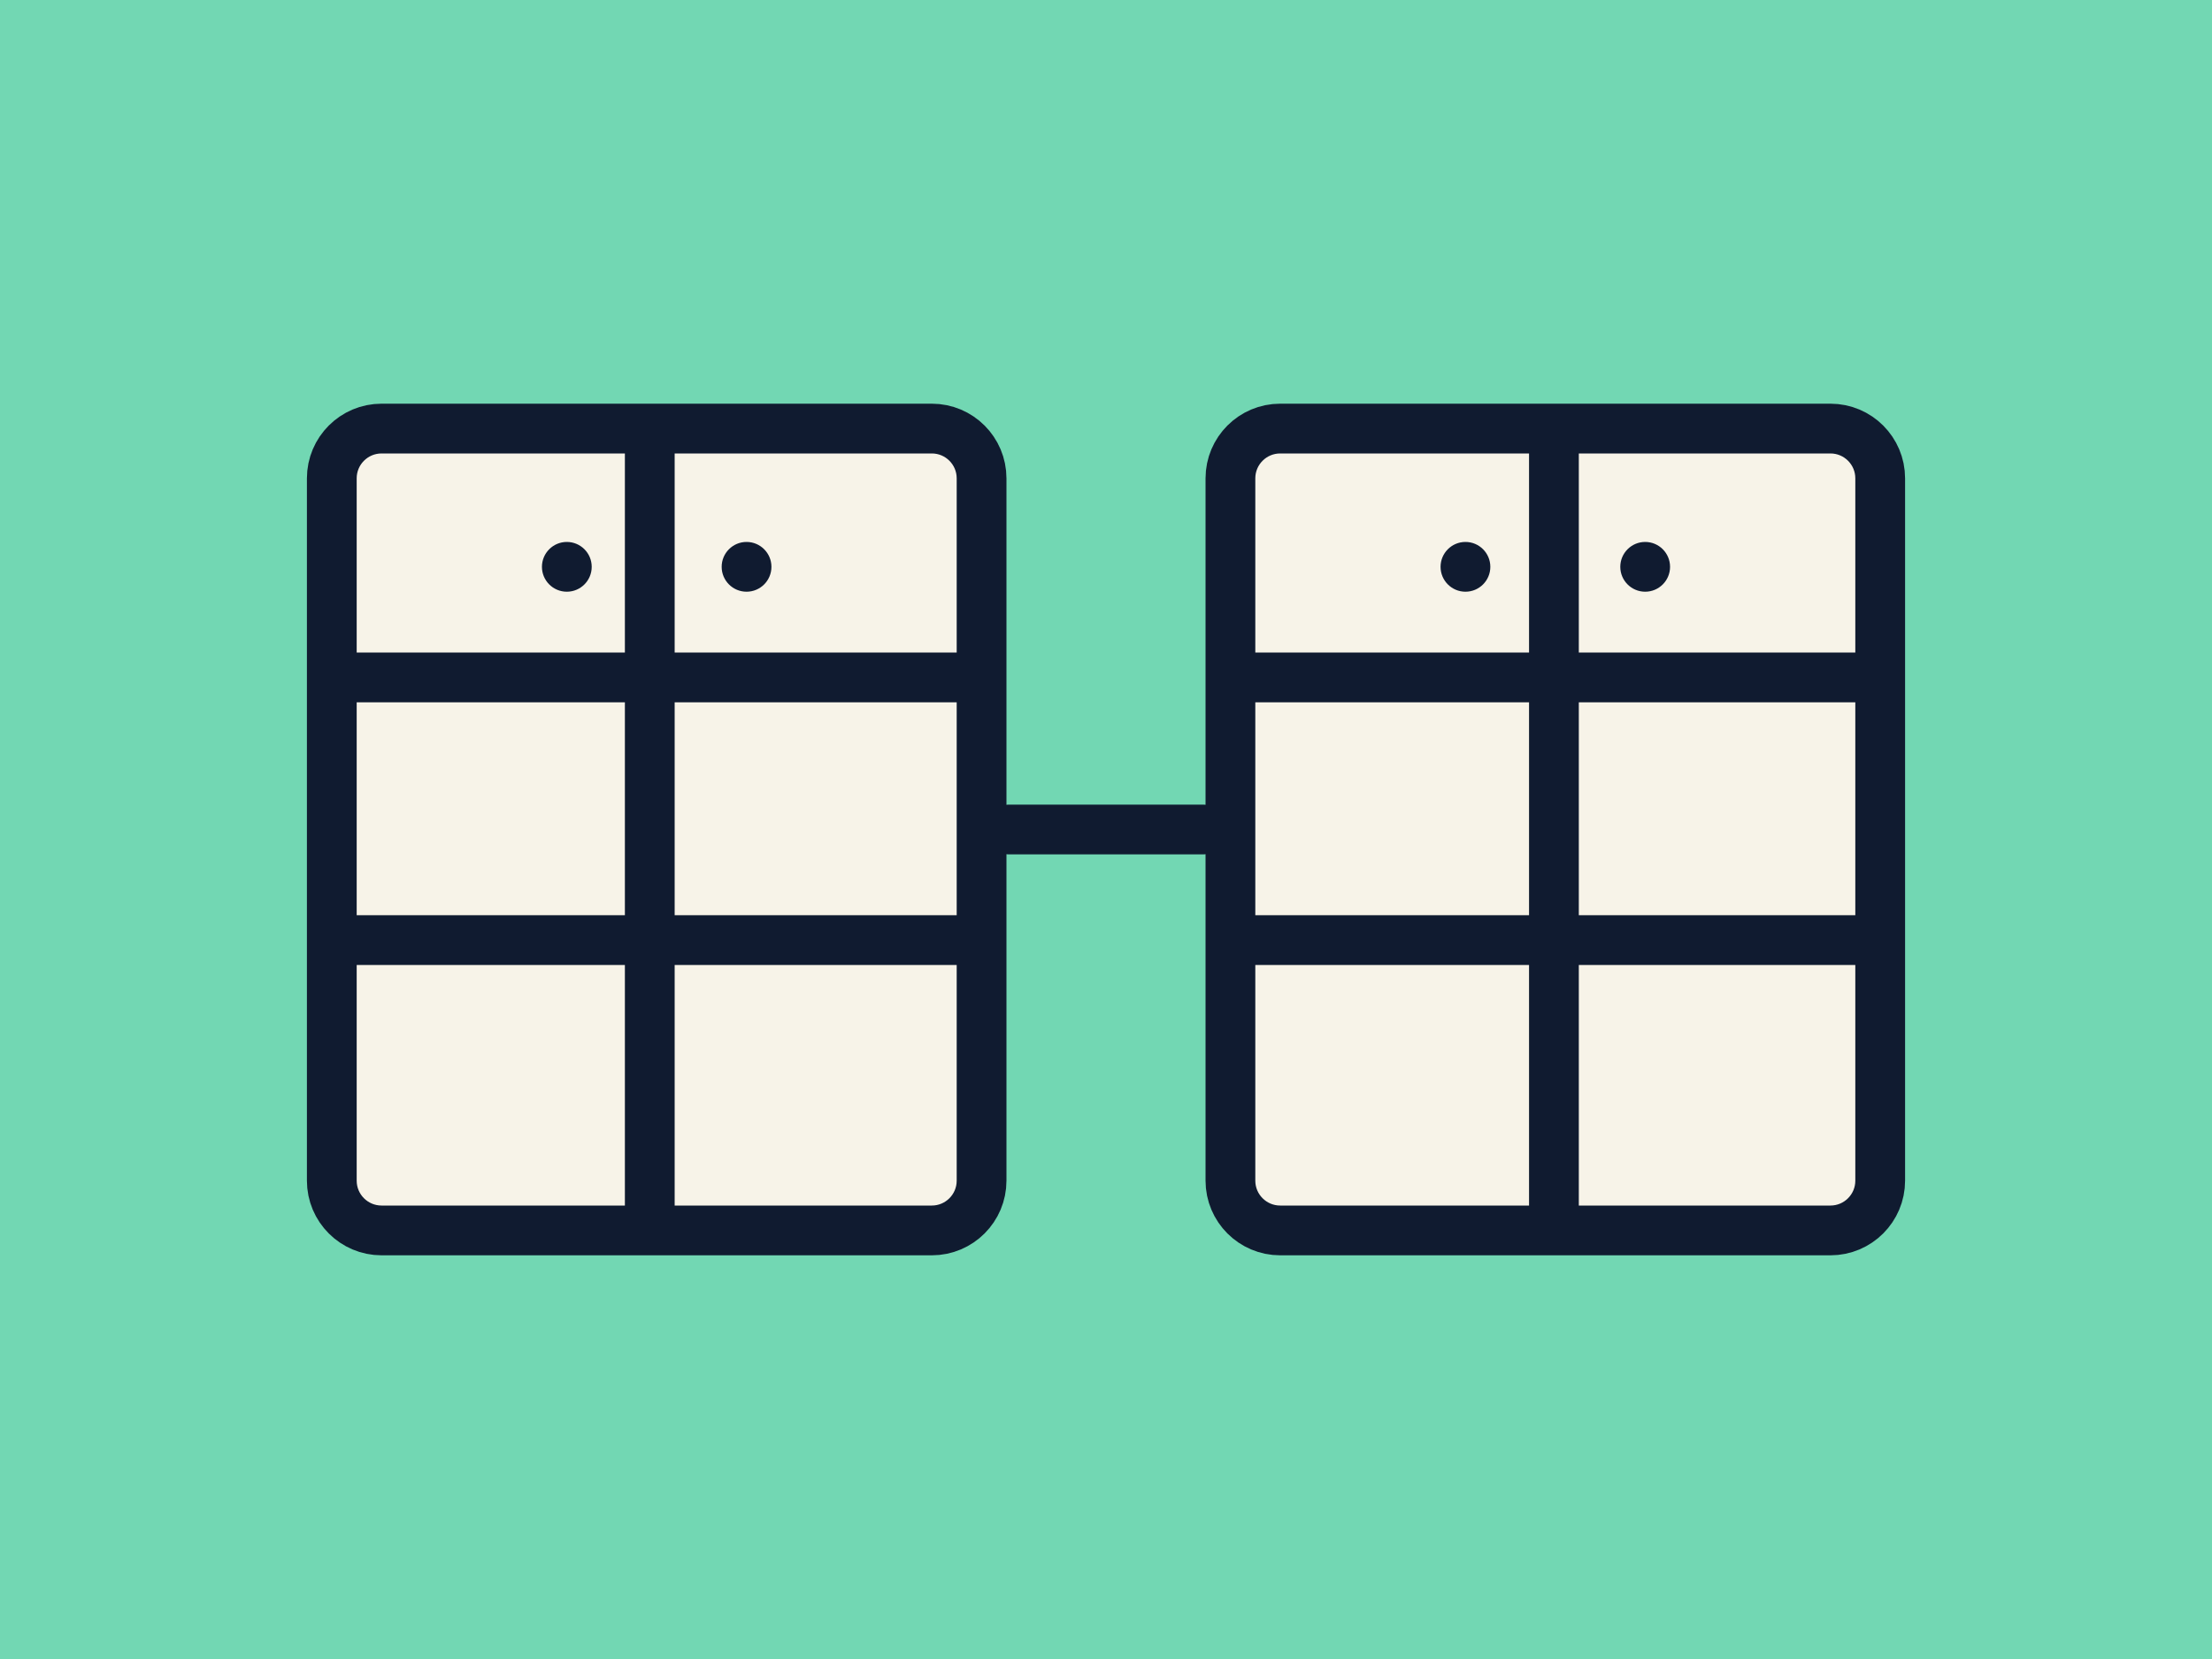
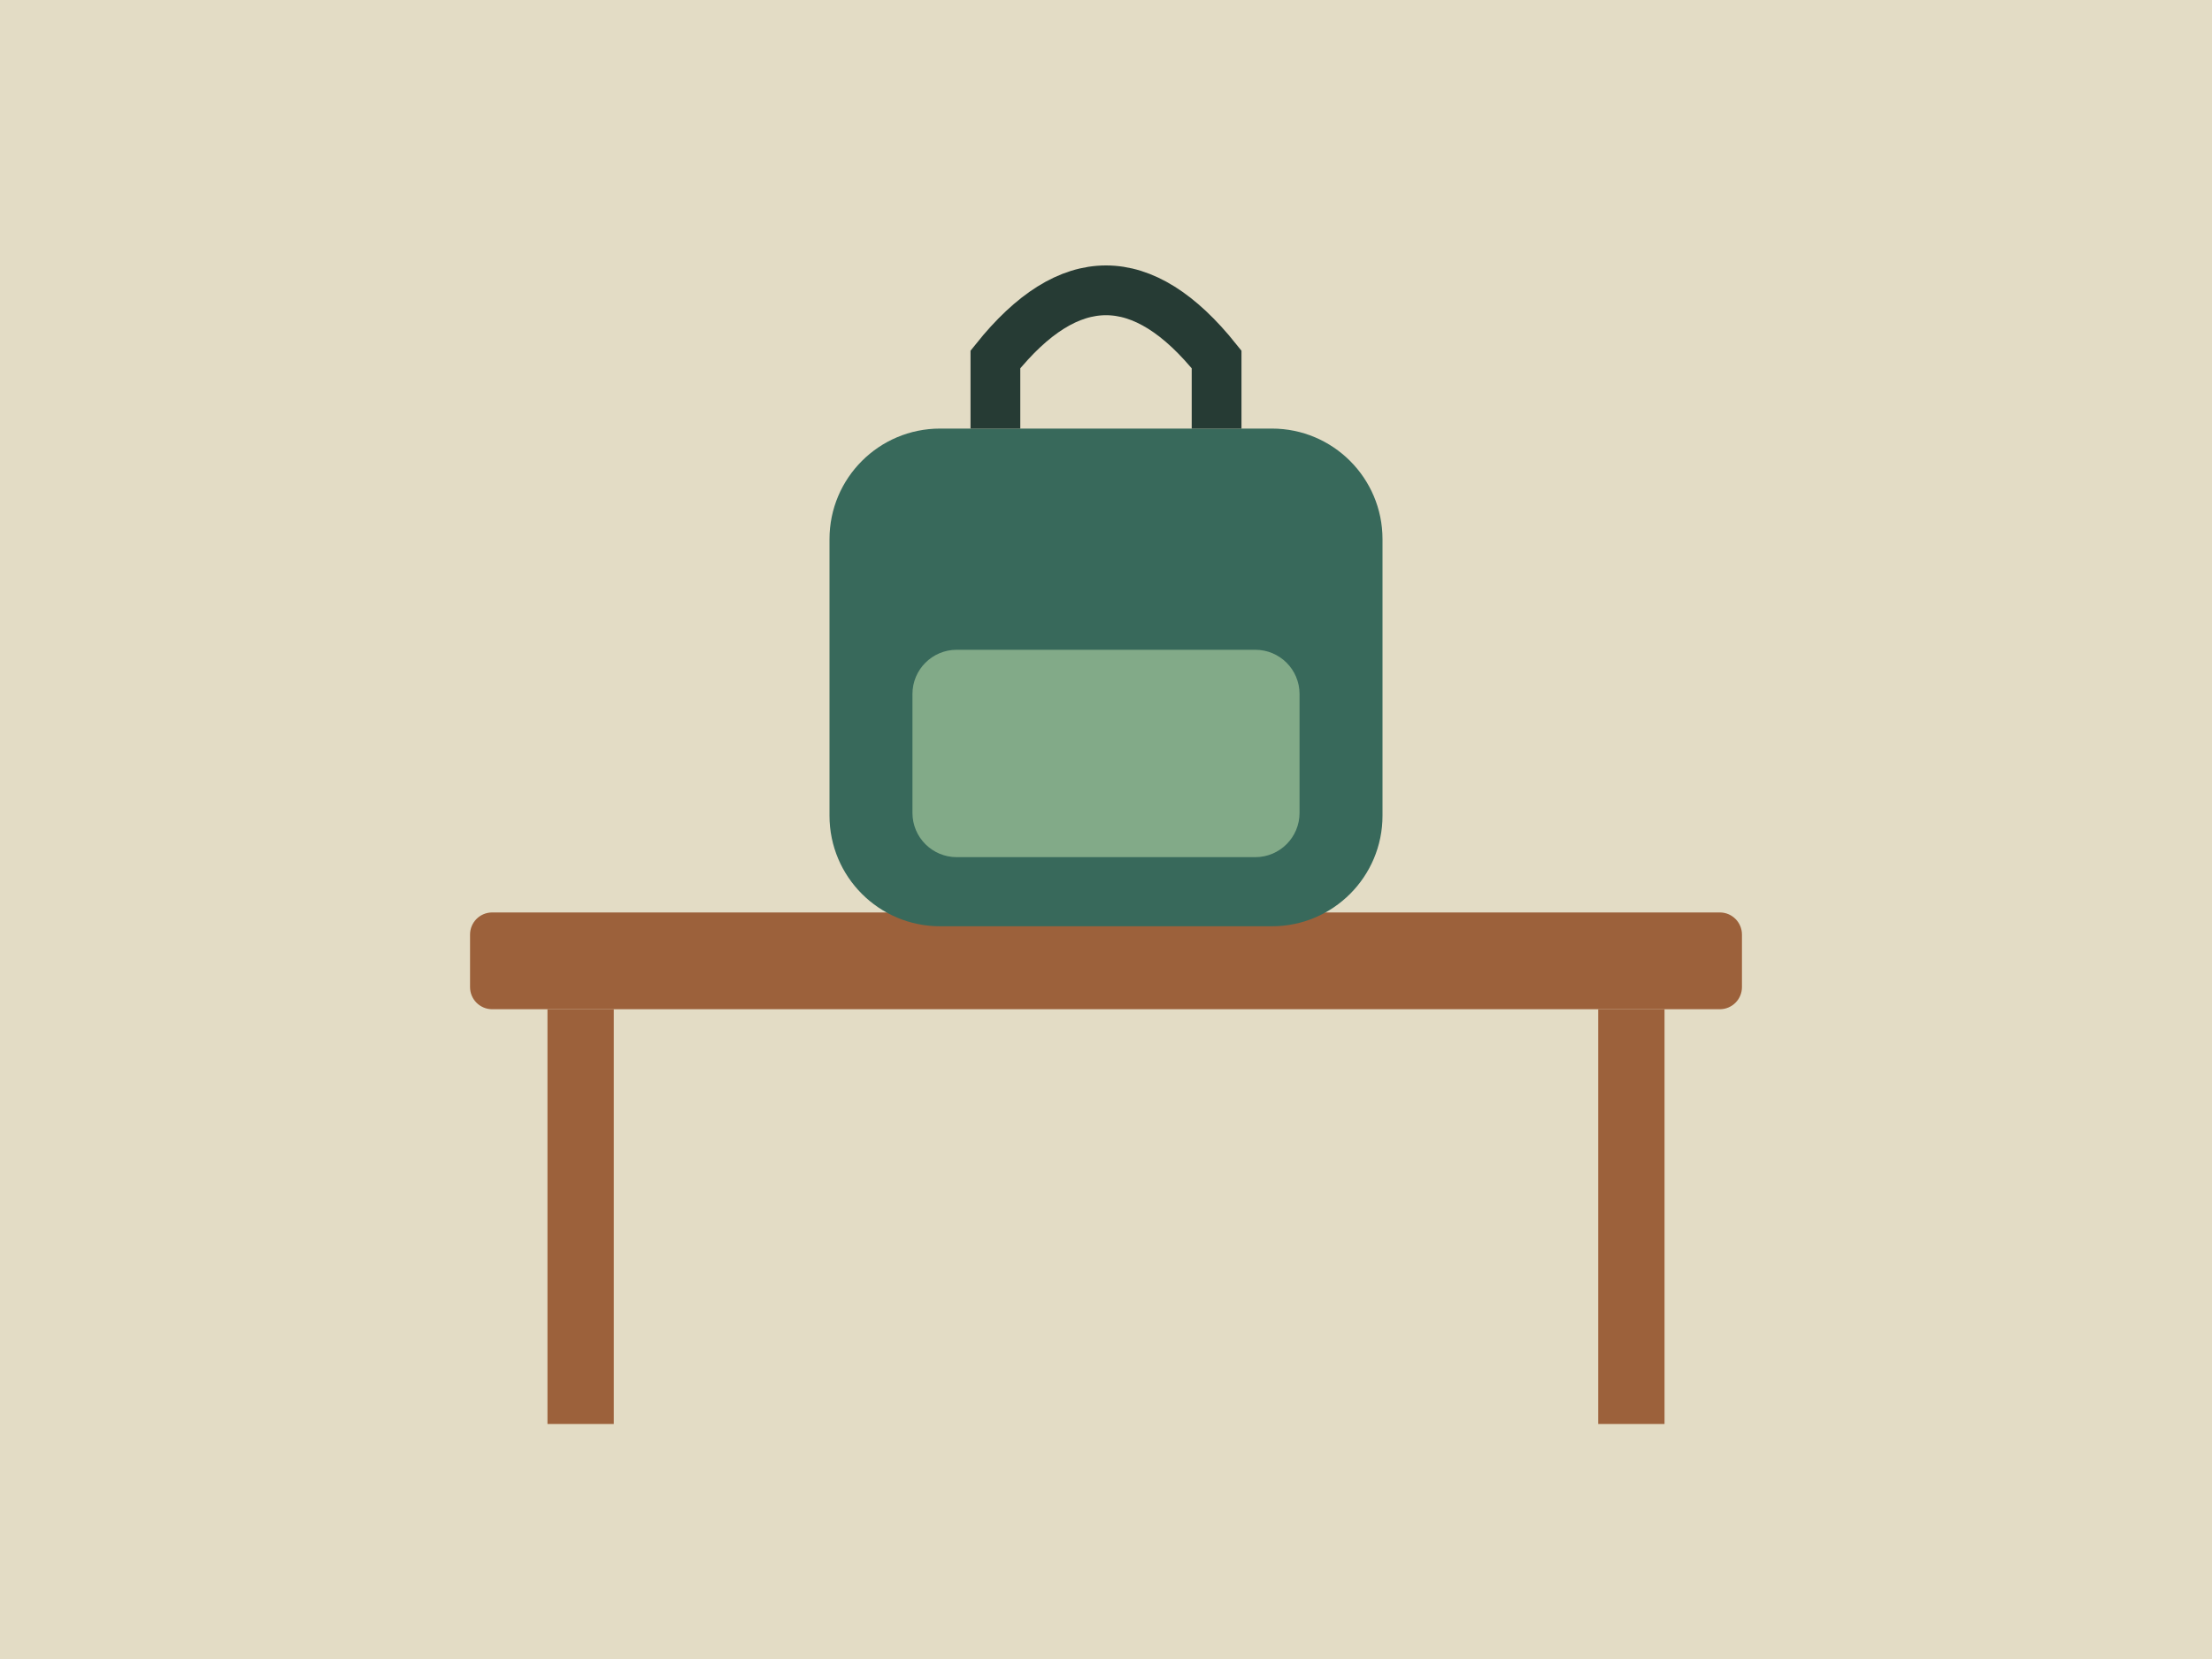
- <svg xmlns="http://www.w3.org/2000/svg" viewBox="0 0 800 600" role="img" aria-labelledby="title description">
-   <rect width="800" height="600" fill="#72d7b3" />
-   <g stroke="#101b30" stroke-width="18">
-     <rect x="120" y="155" width="235" height="290" rx="18" fill="#f7f3e8" />
-     <path d="M120 245h235M120 340h235M235 155v290" />
-     <rect x="445" y="155" width="235" height="290" rx="18" fill="#f7f3e8" />
-     <path d="M445 245h235M445 340h235M562 155v290" />
-     <path d="M365 300h70" stroke-linecap="round" />
-   </g>
-   <circle cx="205" cy="205" r="9" fill="#101b30" />
-   <circle cx="270" cy="205" r="9" fill="#101b30" />
-   <circle cx="530" cy="205" r="9" fill="#101b30" />
-   <circle cx="595" cy="205" r="9" fill="#101b30" />
+ <svg xmlns="http://www.w3.org/2000/svg" viewBox="0 0 800 600" role="img" aria-labelledby="title">
+   <rect width="800" height="600" fill="#e3dcc5" />
+   <rect x="170" y="330" width="460" height="35" rx="8" fill="#9c613b" />
+   <path d="M210 365v150M590 365v150" stroke="#9c613b" stroke-width="24" />
+   <rect x="300" y="155" width="200" height="180" rx="40" fill="#38695b" />
+   <path d="M360 155v-25q40-50 80 0v25" fill="none" stroke="#263b34" stroke-width="18" />
+   <rect x="330" y="235" width="140" height="75" rx="16" fill="#82aa88" />
</svg>
